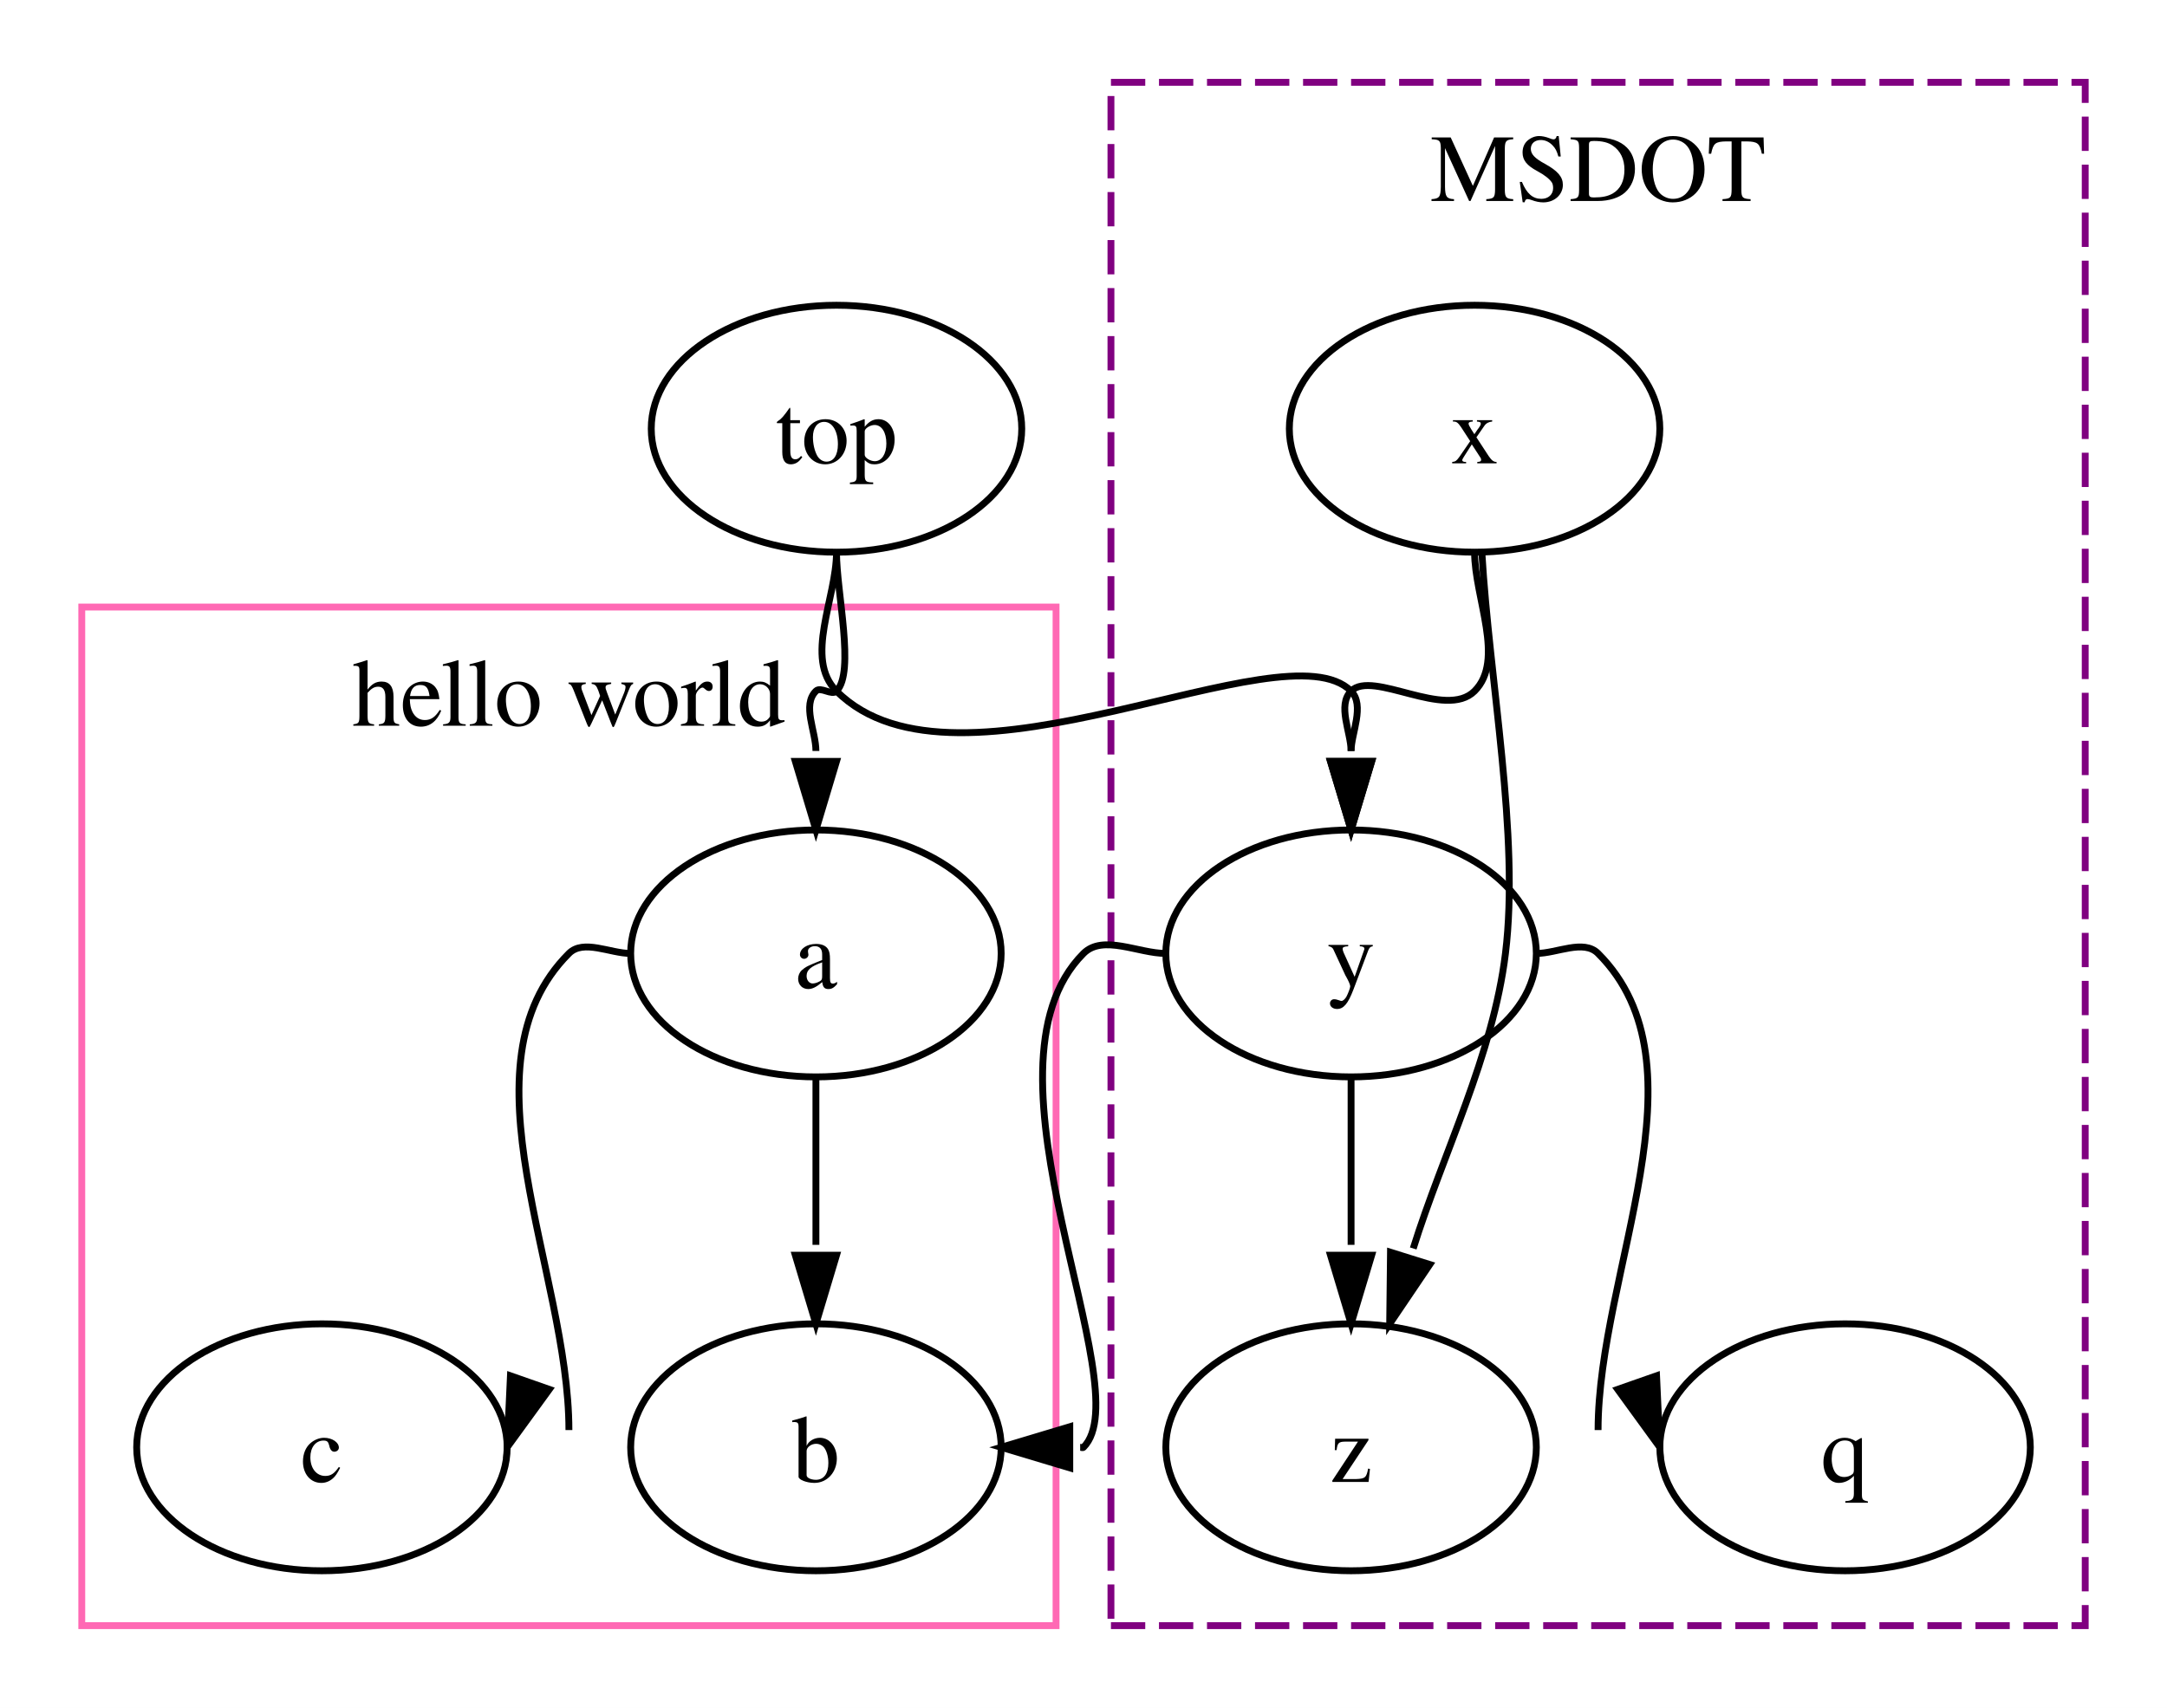
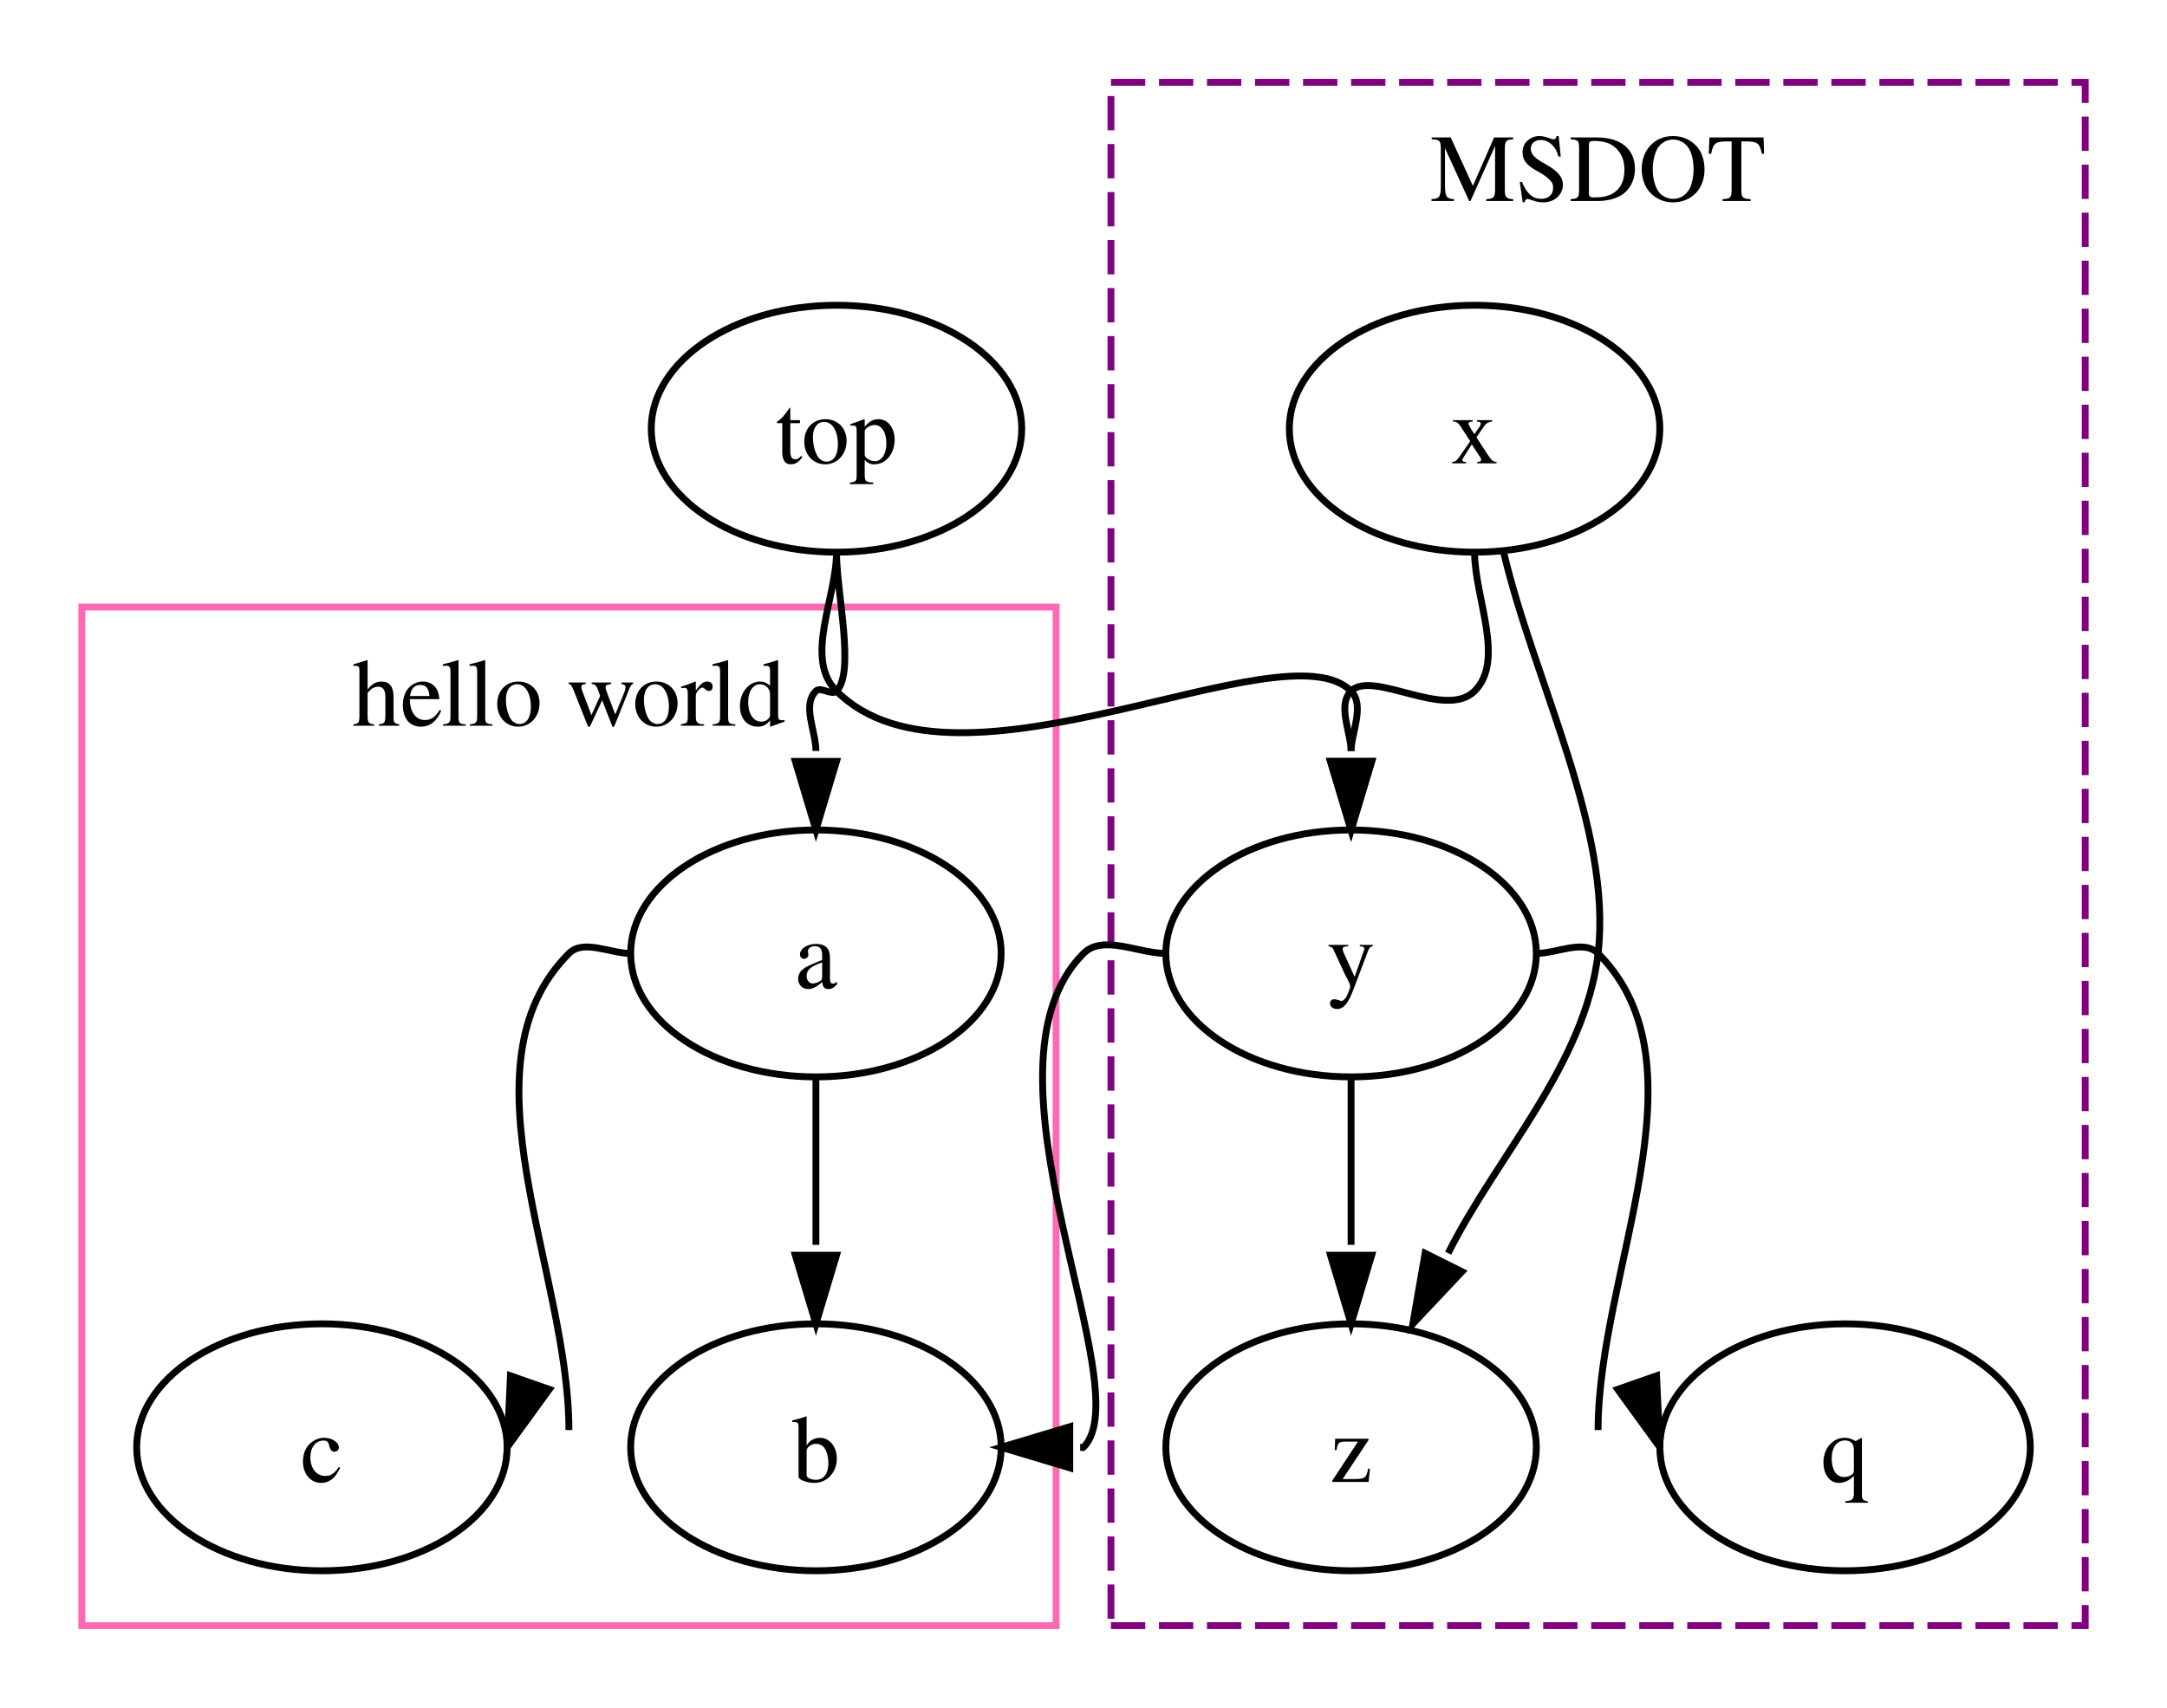
<svg xmlns="http://www.w3.org/2000/svg" width="315.84pt" height="249.001pt" viewBox="0 0 315.84 249.001">
  <rect x="0" y="0" width="315.84" height="249.001" fill="white" />
  <g transform="translate(0 249.0008) scale(1 -1)">
    <rect x="11.92" y="12" width="142" height="148.5" fill="none" stroke="hotpink" />
    <text x="82.92" y="-143.2" transform="scale(1 -1)" text-anchor="middle" font-family="Times,serif" font-size="14" fill="black" textLength="61.732" lengthAdjust="spacing">hello world</text>
    <rect x="161.92" y="12" width="142" height="225.001" fill="none" stroke="purple" stroke-dasharray="5,2" />
    <text x="232.92" y="-219.701" transform="scale(1 -1)" text-anchor="middle" font-family="Times,serif" font-size="14" fill="black" textLength="49.054" lengthAdjust="spacing">MSDOT</text>
    <path d="M 118.92 92 C 118.92 86.576 118.92 78.081 118.92 74 C 118.92 71.838 118.92 69.468 118.92 67.514" fill="none" stroke="black" />
    <polygon points="118.92,56 121.92,66 115.92,66" fill="black" stroke="black" />
    <path d="M 91.92 110 C 88.92 110 85.041 112.121 82.92 110 C 66.542 93.622 82.92 63.676 82.92 40.514" fill="none" stroke="black" />
    <polygon points="73.92,38 80.059,46.445 74.397,48.429" fill="black" stroke="black" />
    <path d="M 214.92 168.5 C 214.92 161.863 219.428 152.758 214.92 148.25 C 210.677 144.008 200.071 151.401 196.92 148.25 C 194.861 146.191 196.92 142.201 196.92 139.514" fill="none" stroke="black" />
    <polygon points="196.92,128 199.92,138 193.92,138" fill="black" stroke="black" />
-     <path d="M 215.979 168.5 C 217.086 149.676 221.524 127.149 219.42 110 C 217.591 95.091 210.304 80.829 205.979 66.989" fill="none" stroke="black" />
-     <polygon points="202.545,56 208.391,64.65 202.664,66.44" fill="black" stroke="black" />
+     <path d="M 219.155 168.5 C 223.615 149.547 235.027 128.037 232.92 110 C 231.03 93.823 218.148 80.457 211.069 66.298" fill="none" stroke="black" />
+     <polygon points="205.92,56 213.075,63.603 207.709,66.286" fill="black" stroke="black" />
    <path d="M 196.92 92 C 196.92 86.576 196.92 78.081 196.92 74 C 196.92 71.838 196.92 69.468 196.92 67.514" fill="none" stroke="black" />
    <polygon points="196.92,56 199.92,66 193.92,66" fill="black" stroke="black" />
    <path d="M 223.92 110 C 226.92 110 230.799 112.121 232.92 110 C 249.298 93.622 232.92 63.676 232.92 40.514" fill="none" stroke="black" />
    <polygon points="241.92,38 241.443,48.429 235.781,46.445" fill="black" stroke="black" />
    <path d="M 121.92 168.5 C 121.92 162.613 124.66 150.99 121.92 148.25 C 121.213 147.543 119.627 148.957 118.92 148.25 C 116.861 146.191 118.92 142.426 118.92 139.514" fill="none" stroke="black" />
    <polygon points="118.92,128 121.92,138 115.92,138" fill="black" stroke="black" />
    <path d="M 121.92 168.5 C 121.92 161.75 117.147 153.023 121.92 148.25 C 139.598 130.573 187.052 158.119 196.92 148.25 C 198.979 146.191 196.92 142.04 196.92 139.514" fill="none" stroke="black" />
    <polygon points="196.92,128 199.92,138 193.92,138" fill="black" stroke="black" />
    <path d="M 169.92 110 C 165.92 110 160.748 112.828 157.92 110 C 140.949 93.029 166.463 46.543 157.92 38 C 157.805 37.885 157.572 38 157.434 38" fill="none" stroke="black" />
    <polygon points="145.92,38 155.92,35 155.92,41" fill="black" stroke="black" />
    <ellipse cx="118.92" cy="110" rx="27" ry="18" fill="none" stroke="black" />
    <text x="118.92" y="-104.95" transform="scale(1 -1)" text-anchor="middle" font-family="Times,serif" font-size="14" fill="black" textLength="5.979" lengthAdjust="spacing">a</text>
    <ellipse cx="118.92" cy="38" rx="27" ry="18" fill="none" stroke="black" />
    <text x="118.92" y="-32.95" transform="scale(1 -1)" text-anchor="middle" font-family="Times,serif" font-size="14" fill="black" textLength="6.74" lengthAdjust="spacing">b</text>
    <ellipse cx="46.92" cy="38" rx="27" ry="18" fill="none" stroke="black" />
    <text x="46.92" y="-32.95" transform="scale(1 -1)" text-anchor="middle" font-family="Times,serif" font-size="14" fill="black" textLength="5.979" lengthAdjust="spacing">c</text>
    <ellipse cx="214.92" cy="186.5" rx="27" ry="18" fill="none" stroke="black" />
    <text x="214.92" y="-181.451" transform="scale(1 -1)" text-anchor="middle" font-family="Times,serif" font-size="14" fill="black" textLength="6.74" lengthAdjust="spacing">x</text>
    <ellipse cx="196.92" cy="110" rx="27" ry="18" fill="none" stroke="black" />
    <text x="196.92" y="-104.95" transform="scale(1 -1)" text-anchor="middle" font-family="Times,serif" font-size="14" fill="black" textLength="6.74" lengthAdjust="spacing">y</text>
    <ellipse cx="196.92" cy="38" rx="27" ry="18" fill="none" stroke="black" />
    <text x="196.92" y="-32.95" transform="scale(1 -1)" text-anchor="middle" font-family="Times,serif" font-size="14" fill="black" textLength="5.979" lengthAdjust="spacing">z</text>
    <ellipse cx="268.92" cy="38" rx="27" ry="18" fill="none" stroke="black" />
    <text x="268.92" y="-32.95" transform="scale(1 -1)" text-anchor="middle" font-family="Times,serif" font-size="14" fill="black" textLength="6.74" lengthAdjust="spacing">q</text>
    <ellipse cx="121.92" cy="186.5" rx="27" ry="18" fill="none" stroke="black" />
    <text x="121.92" y="-181.451" transform="scale(1 -1)" text-anchor="middle" font-family="Times,serif" font-size="14" fill="black" textLength="17.203" lengthAdjust="spacing">top</text>
  </g>
</svg>
